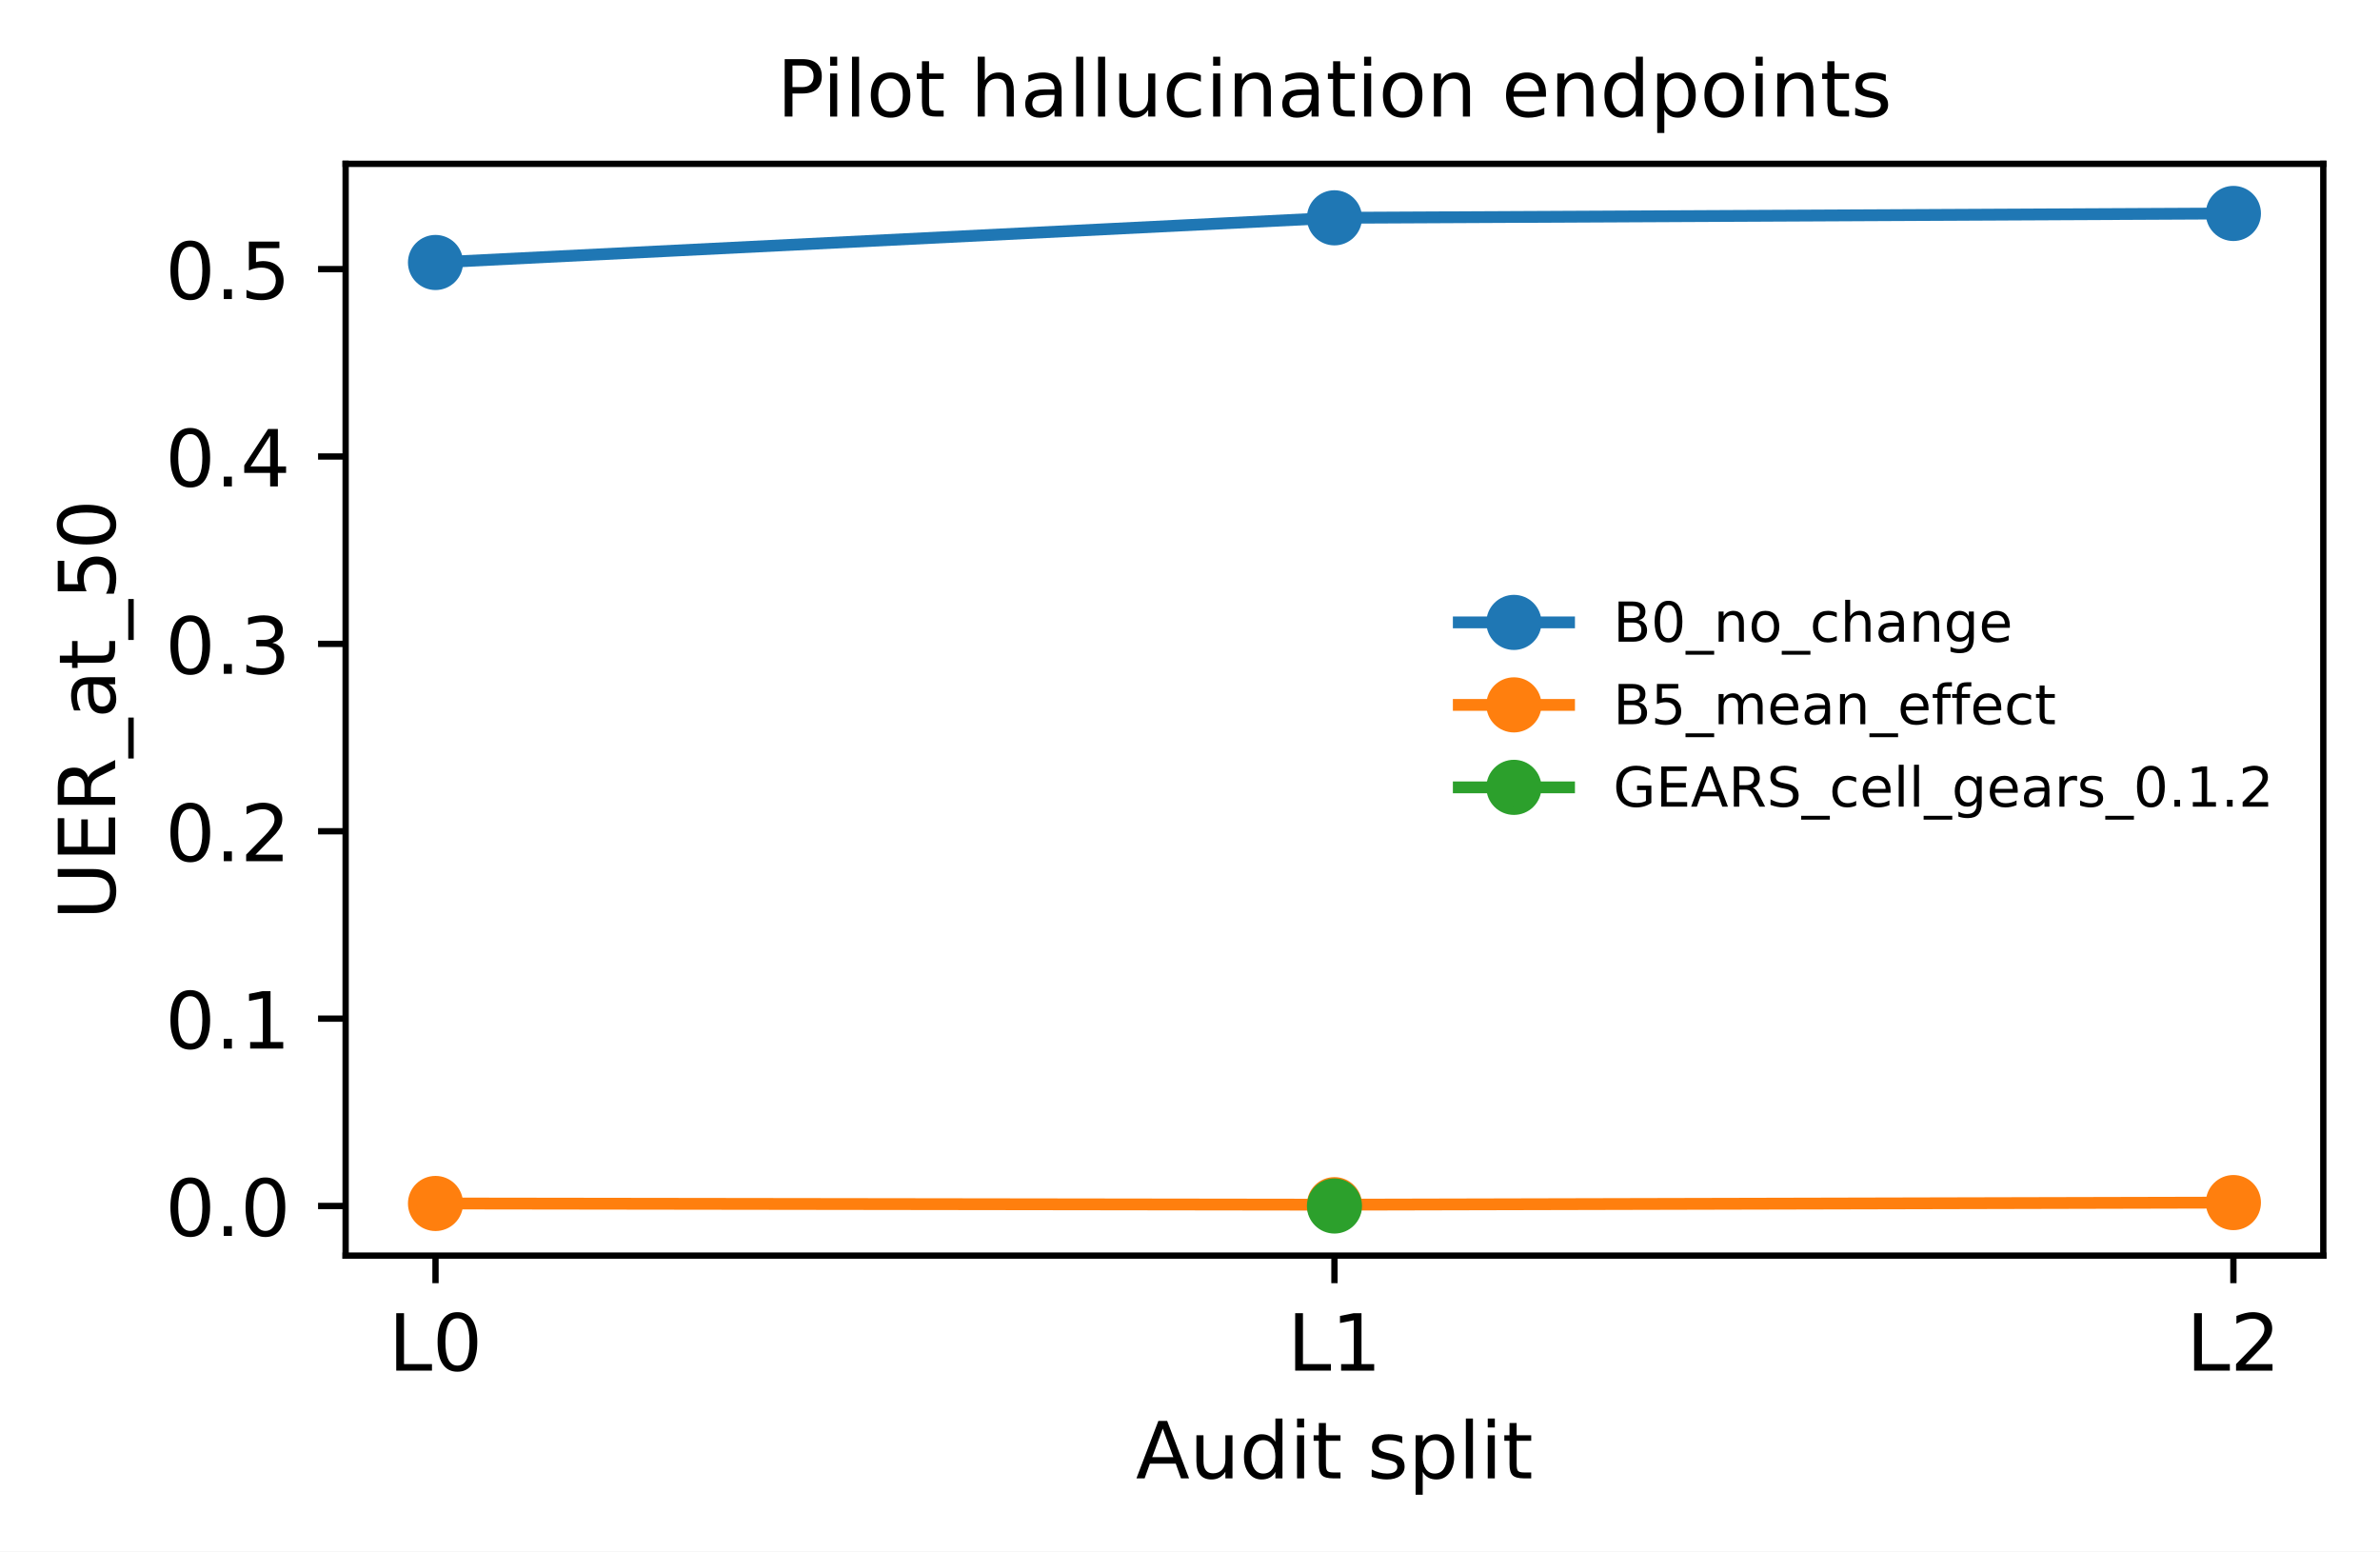
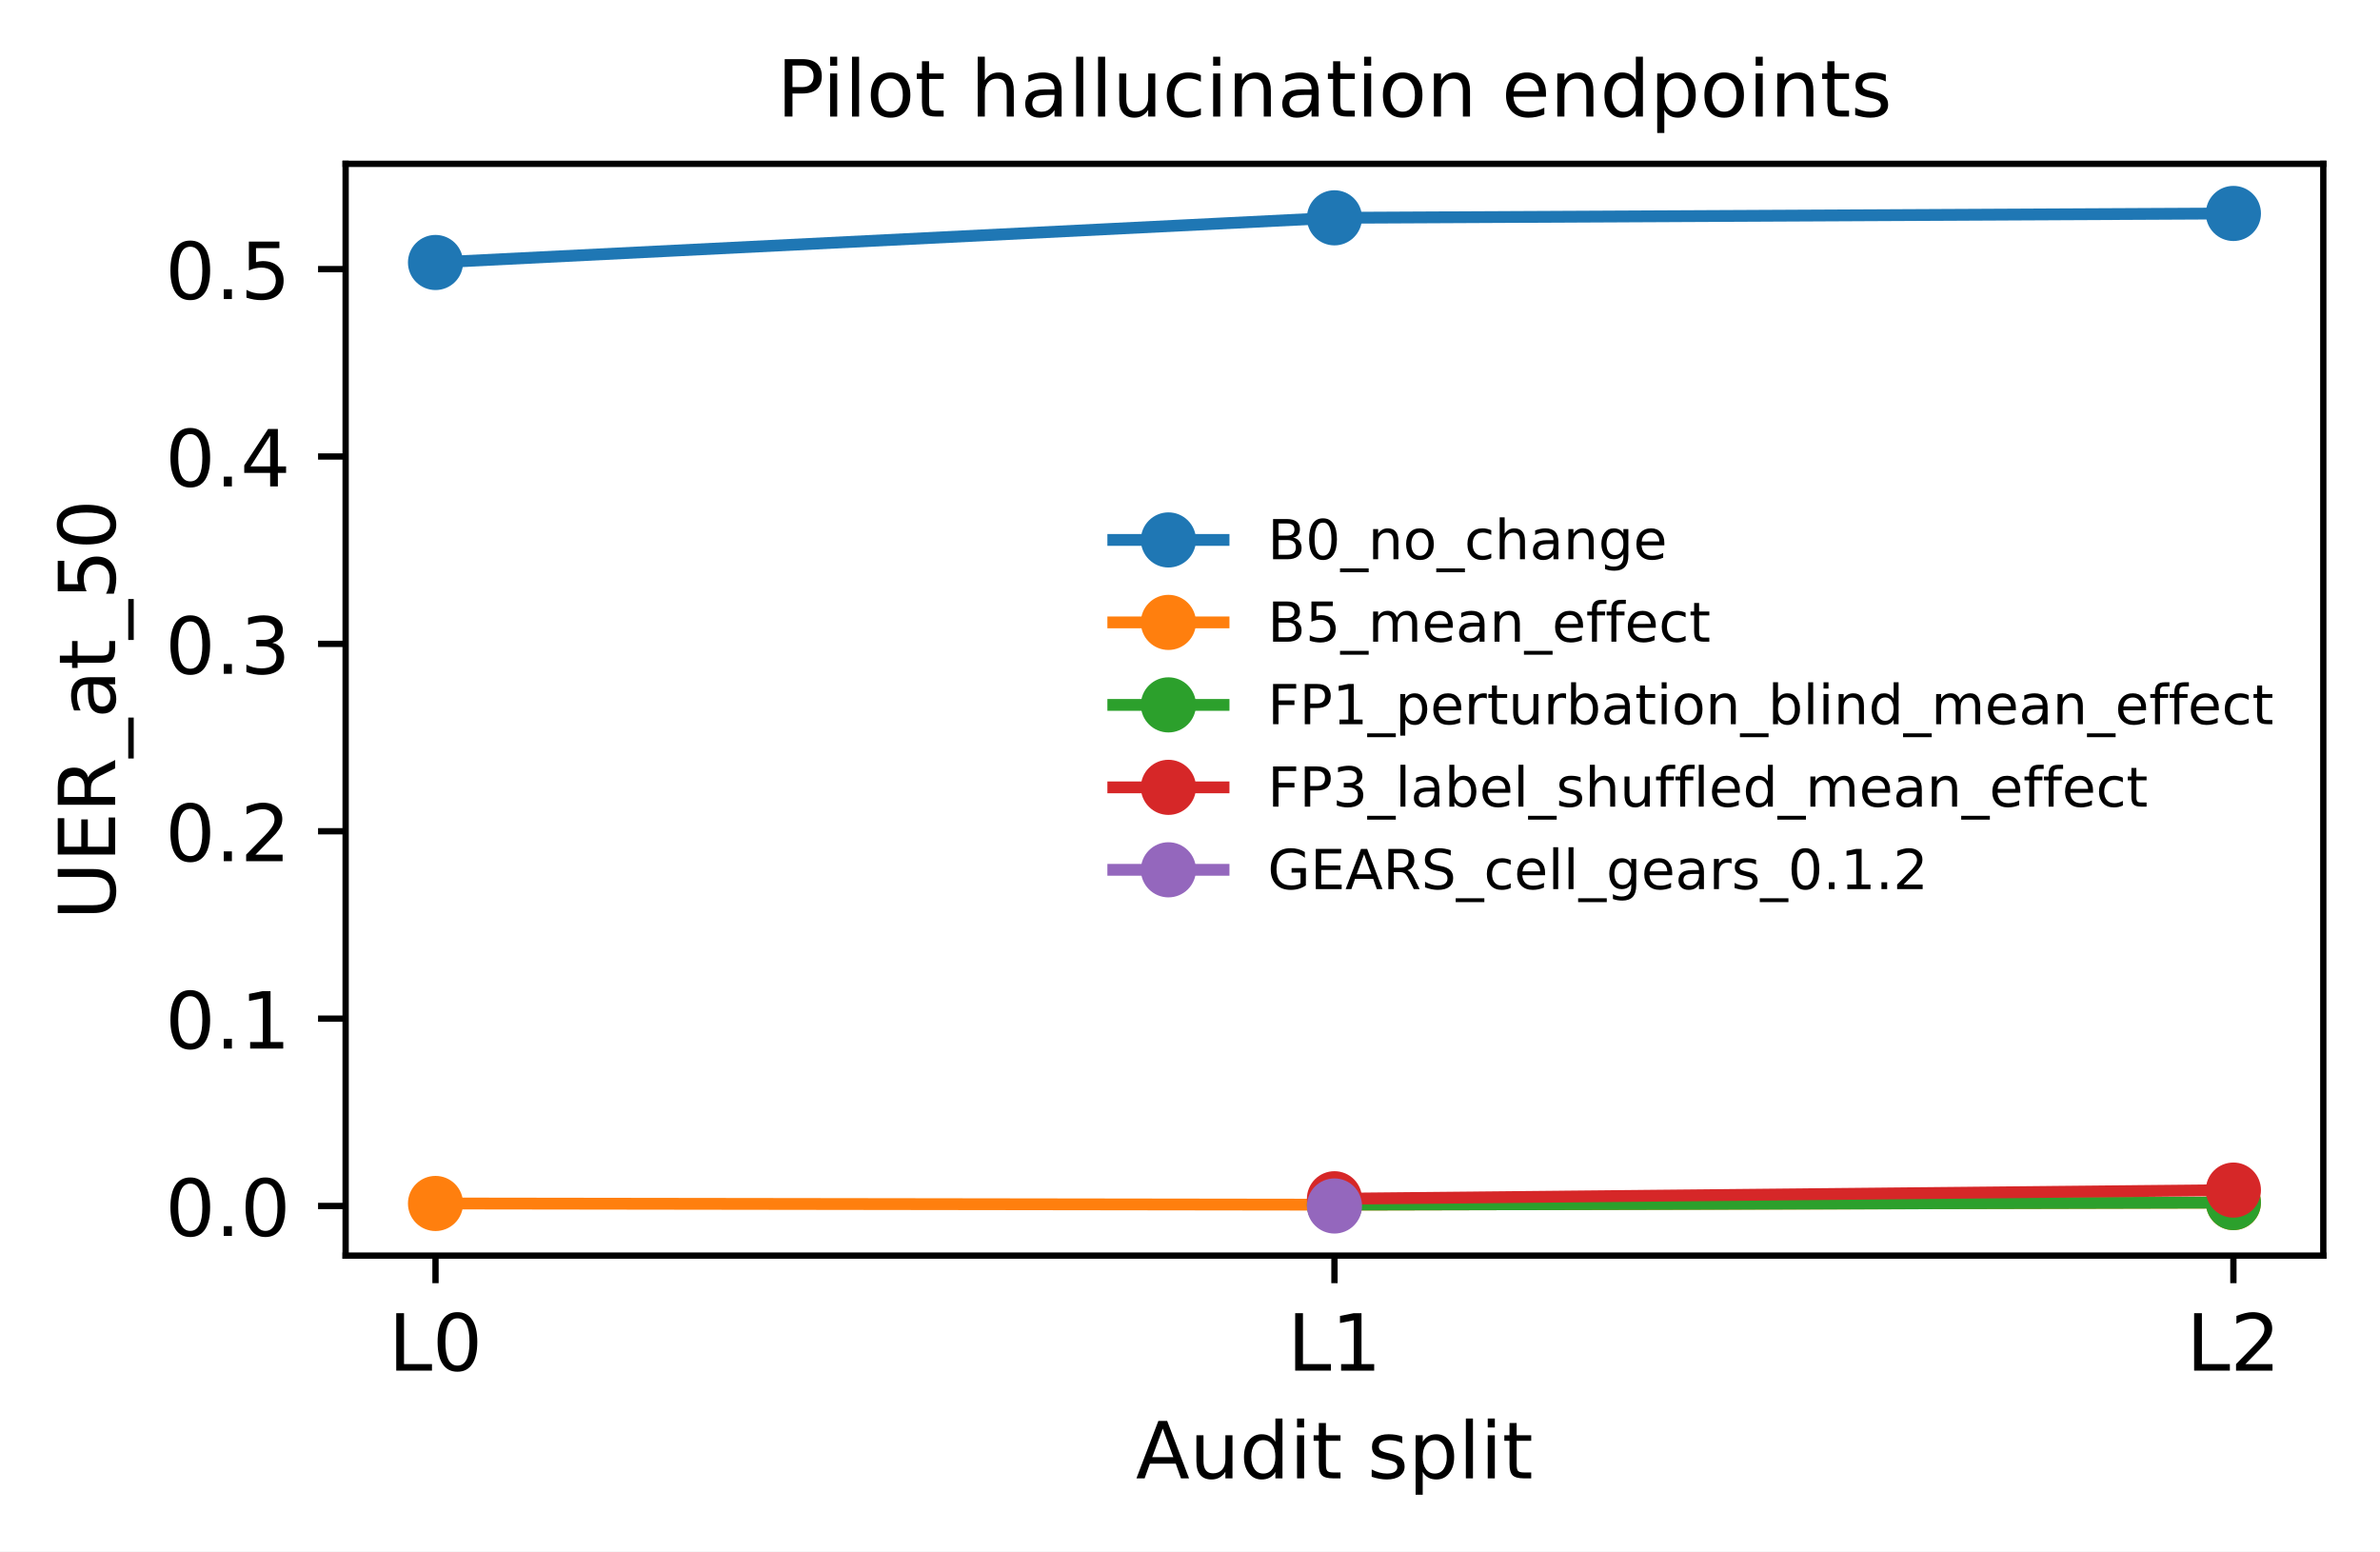
<svg xmlns="http://www.w3.org/2000/svg" xmlns:xlink="http://www.w3.org/1999/xlink" width="302.183pt" height="196.955pt" viewBox="0 0 302.183 196.955" version="1.1">
  <defs>
    <style type="text/css">*{stroke-linejoin: round; stroke-linecap: butt}</style>
  </defs>
  <g id="figure_1">
    <g id="patch_1">
      <path d="M 0 196.955  L 302.183 196.955  L 302.183 0  L 0 0  z " style="fill: #ffffff" />
    </g>
    <g id="axes_1">
      <g id="patch_2">
        <path d="M 43.883 159.398  L 294.983 159.398  L 294.983 20.798  L 43.883 20.798  z " style="fill: #ffffff" />
      </g>
      <g id="matplotlib.axis_1">
        <g id="xtick_1">
          <g id="line2d_1">
            <defs>
-               <path id="m4d25200319" d="M 0 0  L 0 3.5  " style="stroke: #000000; stroke-width: 0.8" />
-             </defs>
-             <g>
-               <use xlink:href="#m4d25200319" x="55.296" y="159.398" style="stroke: #000000; stroke-width: 0.8" />
+               <path id="mebc860dfaa" d="M 0 0  L 0 3.5  " style="stroke: #000000; stroke-width: 0.8" />
+             </defs>
+             <g>
+               <use xlink:href="#mebc860dfaa" x="55.296" y="159.398" style="stroke: #000000; stroke-width: 0.8" />
            </g>
          </g>
          <g id="text_1">
            <g transform="translate(49.32926 173.9969) scale(0.1 -0.1)">
              <defs>
                <path id="DejaVuSans-4c" d="M 628 4666  L 1259 4666  L 1259 531  L 3531 531  L 3531 0  L 628 0  L 628 4666  z " transform="scale(0.015625)" />
                <path id="DejaVuSans-30" d="M 2034 4250  Q 1547 4250 1301 3770  Q 1056 3291 1056 2328  Q 1056 1369 1301 889  Q 1547 409 2034 409  Q 2525 409 2770 889  Q 3016 1369 3016 2328  Q 3016 3291 2770 3770  Q 2525 4250 2034 4250  z M 2034 4750  Q 2819 4750 3233 4129  Q 3647 3509 3647 2328  Q 3647 1150 3233 529  Q 2819 -91 2034 -91  Q 1250 -91 836 529  Q 422 1150 422 2328  Q 422 3509 836 4129  Q 1250 4750 2034 4750  z " transform="scale(0.015625)" />
              </defs>
              <use xlink:href="#DejaVuSans-4c" />
              <use xlink:href="#DejaVuSans-30" x="55.713" />
            </g>
          </g>
        </g>
        <g id="xtick_2">
          <g id="line2d_2">
            <g>
-               <use xlink:href="#m4d25200319" x="169.433" y="159.398" style="stroke: #000000; stroke-width: 0.8" />
+               <use xlink:href="#mebc860dfaa" x="169.433" y="159.398" style="stroke: #000000; stroke-width: 0.8" />
            </g>
          </g>
          <g id="text_2">
            <g transform="translate(163.4656 173.9969) scale(0.1 -0.1)">
              <defs>
                <path id="DejaVuSans-31" d="M 794 531  L 1825 531  L 1825 4091  L 703 3866  L 703 4441  L 1819 4666  L 2450 4666  L 2450 531  L 3481 531  L 3481 0  L 794 0  L 794 531  z " transform="scale(0.015625)" />
              </defs>
              <use xlink:href="#DejaVuSans-4c" />
              <use xlink:href="#DejaVuSans-31" x="55.713" />
            </g>
          </g>
        </g>
        <g id="xtick_3">
          <g id="line2d_3">
            <g>
-               <use xlink:href="#m4d25200319" x="283.569" y="159.398" style="stroke: #000000; stroke-width: 0.8" />
+               <use xlink:href="#mebc860dfaa" x="283.569" y="159.398" style="stroke: #000000; stroke-width: 0.8" />
            </g>
          </g>
          <g id="text_3">
            <g transform="translate(277.602 173.9969) scale(0.1 -0.1)">
              <defs>
                <path id="DejaVuSans-32" d="M 1228 531  L 3431 531  L 3431 0  L 469 0  L 469 531  Q 828 903 1448 1529  Q 2069 2156 2228 2338  Q 2531 2678 2651 2914  Q 2772 3150 2772 3378  Q 2772 3750 2511 3984  Q 2250 4219 1831 4219  Q 1534 4219 1204 4116  Q 875 4013 500 3803  L 500 4441  Q 881 4594 1212 4672  Q 1544 4750 1819 4750  Q 2544 4750 2975 4387  Q 3406 4025 3406 3419  Q 3406 3131 3298 2873  Q 3191 2616 2906 2266  Q 2828 2175 2409 1742  Q 1991 1309 1228 531  z " transform="scale(0.015625)" />
              </defs>
              <use xlink:href="#DejaVuSans-4c" />
              <use xlink:href="#DejaVuSans-32" x="55.713" />
            </g>
          </g>
        </g>
        <g id="text_4">
          <g transform="translate(144.2141 187.675) scale(0.1 -0.1)">
            <defs>
              <path id="DejaVuSans-41" d="M 2188 4044  L 1331 1722  L 3047 1722  L 2188 4044  z M 1831 4666  L 2547 4666  L 4325 0  L 3669 0  L 3244 1197  L 1141 1197  L 716 0  L 50 0  L 1831 4666  z " transform="scale(0.015625)" />
              <path id="DejaVuSans-75" d="M 544 1381  L 544 3500  L 1119 3500  L 1119 1403  Q 1119 906 1312 657  Q 1506 409 1894 409  Q 2359 409 2629 706  Q 2900 1003 2900 1516  L 2900 3500  L 3475 3500  L 3475 0  L 2900 0  L 2900 538  Q 2691 219 2414 64  Q 2138 -91 1772 -91  Q 1169 -91 856 284  Q 544 659 544 1381  z M 1991 3584  L 1991 3584  z " transform="scale(0.015625)" />
              <path id="DejaVuSans-64" d="M 2906 2969  L 2906 4863  L 3481 4863  L 3481 0  L 2906 0  L 2906 525  Q 2725 213 2448 61  Q 2172 -91 1784 -91  Q 1150 -91 751 415  Q 353 922 353 1747  Q 353 2572 751 3078  Q 1150 3584 1784 3584  Q 2172 3584 2448 3432  Q 2725 3281 2906 2969  z M 947 1747  Q 947 1113 1208 752  Q 1469 391 1925 391  Q 2381 391 2643 752  Q 2906 1113 2906 1747  Q 2906 2381 2643 2742  Q 2381 3103 1925 3103  Q 1469 3103 1208 2742  Q 947 2381 947 1747  z " transform="scale(0.015625)" />
              <path id="DejaVuSans-69" d="M 603 3500  L 1178 3500  L 1178 0  L 603 0  L 603 3500  z M 603 4863  L 1178 4863  L 1178 4134  L 603 4134  L 603 4863  z " transform="scale(0.015625)" />
              <path id="DejaVuSans-74" d="M 1172 4494  L 1172 3500  L 2356 3500  L 2356 3053  L 1172 3053  L 1172 1153  Q 1172 725 1289 603  Q 1406 481 1766 481  L 2356 481  L 2356 0  L 1766 0  Q 1100 0 847 248  Q 594 497 594 1153  L 594 3053  L 172 3053  L 172 3500  L 594 3500  L 594 4494  L 1172 4494  z " transform="scale(0.015625)" />
              <path id="DejaVuSans-20" transform="scale(0.015625)" />
              <path id="DejaVuSans-73" d="M 2834 3397  L 2834 2853  Q 2591 2978 2328 3040  Q 2066 3103 1784 3103  Q 1356 3103 1142 2972  Q 928 2841 928 2578  Q 928 2378 1081 2264  Q 1234 2150 1697 2047  L 1894 2003  Q 2506 1872 2764 1633  Q 3022 1394 3022 966  Q 3022 478 2636 193  Q 2250 -91 1575 -91  Q 1294 -91 989 -36  Q 684 19 347 128  L 347 722  Q 666 556 975 473  Q 1284 391 1588 391  Q 1994 391 2212 530  Q 2431 669 2431 922  Q 2431 1156 2273 1281  Q 2116 1406 1581 1522  L 1381 1569  Q 847 1681 609 1914  Q 372 2147 372 2553  Q 372 3047 722 3315  Q 1072 3584 1716 3584  Q 2034 3584 2315 3537  Q 2597 3491 2834 3397  z " transform="scale(0.015625)" />
              <path id="DejaVuSans-70" d="M 1159 525  L 1159 -1331  L 581 -1331  L 581 3500  L 1159 3500  L 1159 2969  Q 1341 3281 1617 3432  Q 1894 3584 2278 3584  Q 2916 3584 3314 3078  Q 3713 2572 3713 1747  Q 3713 922 3314 415  Q 2916 -91 2278 -91  Q 1894 -91 1617 61  Q 1341 213 1159 525  z M 3116 1747  Q 3116 2381 2855 2742  Q 2594 3103 2138 3103  Q 1681 3103 1420 2742  Q 1159 2381 1159 1747  Q 1159 1113 1420 752  Q 1681 391 2138 391  Q 2594 391 2855 752  Q 3116 1113 3116 1747  z " transform="scale(0.015625)" />
              <path id="DejaVuSans-6c" d="M 603 4863  L 1178 4863  L 1178 0  L 603 0  L 603 4863  z " transform="scale(0.015625)" />
            </defs>
            <use xlink:href="#DejaVuSans-41" />
            <use xlink:href="#DejaVuSans-75" x="68.408" />
            <use xlink:href="#DejaVuSans-64" x="131.787" />
            <use xlink:href="#DejaVuSans-69" x="195.264" />
            <use xlink:href="#DejaVuSans-74" x="223.047" />
            <use xlink:href="#DejaVuSans-20" x="262.256" />
            <use xlink:href="#DejaVuSans-73" x="294.043" />
            <use xlink:href="#DejaVuSans-70" x="346.143" />
            <use xlink:href="#DejaVuSans-6c" x="409.619" />
            <use xlink:href="#DejaVuSans-69" x="437.402" />
            <use xlink:href="#DejaVuSans-74" x="465.186" />
          </g>
        </g>
      </g>
      <g id="matplotlib.axis_2">
        <g id="ytick_1">
          <g id="line2d_4">
            <defs>
-               <path id="m46d8d53476" d="M 0 0  L -3.5 0  " style="stroke: #000000; stroke-width: 0.8" />
-             </defs>
-             <g>
-               <use xlink:href="#m46d8d53476" x="43.883" y="153.098" style="stroke: #000000; stroke-width: 0.8" />
+               <path id="m93a4728b4f" d="M 0 0  L -3.5 0  " style="stroke: #000000; stroke-width: 0.8" />
+             </defs>
+             <g>
+               <use xlink:href="#m93a4728b4f" x="43.883" y="153.098" style="stroke: #000000; stroke-width: 0.8" />
            </g>
          </g>
          <g id="text_5">
            <g transform="translate(20.97969 156.8977) scale(0.1 -0.1)">
              <defs>
                <path id="DejaVuSans-2e" d="M 684 794  L 1344 794  L 1344 0  L 684 0  L 684 794  z " transform="scale(0.015625)" />
              </defs>
              <use xlink:href="#DejaVuSans-30" />
              <use xlink:href="#DejaVuSans-2e" x="63.623" />
              <use xlink:href="#DejaVuSans-30" x="95.41" />
            </g>
          </g>
        </g>
        <g id="ytick_2">
          <g id="line2d_5">
            <g>
-               <use xlink:href="#m46d8d53476" x="43.883" y="129.311" style="stroke: #000000; stroke-width: 0.8" />
+               <use xlink:href="#m93a4728b4f" x="43.883" y="129.311" style="stroke: #000000; stroke-width: 0.8" />
            </g>
          </g>
          <g id="text_6">
            <g transform="translate(20.97969 133.1105) scale(0.1 -0.1)">
              <use xlink:href="#DejaVuSans-30" />
              <use xlink:href="#DejaVuSans-2e" x="63.623" />
              <use xlink:href="#DejaVuSans-31" x="95.41" />
            </g>
          </g>
        </g>
        <g id="ytick_3">
          <g id="line2d_6">
            <g>
-               <use xlink:href="#m46d8d53476" x="43.883" y="105.524" style="stroke: #000000; stroke-width: 0.8" />
+               <use xlink:href="#m93a4728b4f" x="43.883" y="105.524" style="stroke: #000000; stroke-width: 0.8" />
            </g>
          </g>
          <g id="text_7">
            <g transform="translate(20.97969 109.3233) scale(0.1 -0.1)">
              <use xlink:href="#DejaVuSans-30" />
              <use xlink:href="#DejaVuSans-2e" x="63.623" />
              <use xlink:href="#DejaVuSans-32" x="95.41" />
            </g>
          </g>
        </g>
        <g id="ytick_4">
          <g id="line2d_7">
            <g>
-               <use xlink:href="#m46d8d53476" x="43.883" y="81.737" style="stroke: #000000; stroke-width: 0.8" />
+               <use xlink:href="#m93a4728b4f" x="43.883" y="81.737" style="stroke: #000000; stroke-width: 0.8" />
            </g>
          </g>
          <g id="text_8">
            <g transform="translate(20.97969 85.5361) scale(0.1 -0.1)">
              <defs>
                <path id="DejaVuSans-33" d="M 2597 2516  Q 3050 2419 3304 2112  Q 3559 1806 3559 1356  Q 3559 666 3084 287  Q 2609 -91 1734 -91  Q 1441 -91 1130 -33  Q 819 25 488 141  L 488 750  Q 750 597 1062 519  Q 1375 441 1716 441  Q 2309 441 2620 675  Q 2931 909 2931 1356  Q 2931 1769 2642 2001  Q 2353 2234 1838 2234  L 1294 2234  L 1294 2753  L 1863 2753  Q 2328 2753 2575 2939  Q 2822 3125 2822 3475  Q 2822 3834 2567 4026  Q 2313 4219 1838 4219  Q 1578 4219 1281 4162  Q 984 4106 628 3988  L 628 4550  Q 988 4650 1302 4700  Q 1616 4750 1894 4750  Q 2613 4750 3031 4423  Q 3450 4097 3450 3541  Q 3450 3153 3228 2886  Q 3006 2619 2597 2516  z " transform="scale(0.015625)" />
              </defs>
              <use xlink:href="#DejaVuSans-30" />
              <use xlink:href="#DejaVuSans-2e" x="63.623" />
              <use xlink:href="#DejaVuSans-33" x="95.41" />
            </g>
          </g>
        </g>
        <g id="ytick_5">
          <g id="line2d_8">
            <g>
-               <use xlink:href="#m46d8d53476" x="43.883" y="57.95" style="stroke: #000000; stroke-width: 0.8" />
+               <use xlink:href="#m93a4728b4f" x="43.883" y="57.95" style="stroke: #000000; stroke-width: 0.8" />
            </g>
          </g>
          <g id="text_9">
            <g transform="translate(20.97969 61.74891) scale(0.1 -0.1)">
              <defs>
                <path id="DejaVuSans-34" d="M 2419 4116  L 825 1625  L 2419 1625  L 2419 4116  z M 2253 4666  L 3047 4666  L 3047 1625  L 3713 1625  L 3713 1100  L 3047 1100  L 3047 0  L 2419 0  L 2419 1100  L 313 1100  L 313 1709  L 2253 4666  z " transform="scale(0.015625)" />
              </defs>
              <use xlink:href="#DejaVuSans-30" />
              <use xlink:href="#DejaVuSans-2e" x="63.623" />
              <use xlink:href="#DejaVuSans-34" x="95.41" />
            </g>
          </g>
        </g>
        <g id="ytick_6">
          <g id="line2d_9">
            <g>
-               <use xlink:href="#m46d8d53476" x="43.883" y="34.163" style="stroke: #000000; stroke-width: 0.8" />
+               <use xlink:href="#m93a4728b4f" x="43.883" y="34.163" style="stroke: #000000; stroke-width: 0.8" />
            </g>
          </g>
          <g id="text_10">
            <g transform="translate(20.97969 37.96173) scale(0.1 -0.1)">
              <defs>
                <path id="DejaVuSans-35" d="M 691 4666  L 3169 4666  L 3169 4134  L 1269 4134  L 1269 2991  Q 1406 3038 1543 3061  Q 1681 3084 1819 3084  Q 2600 3084 3056 2656  Q 3513 2228 3513 1497  Q 3513 744 3044 326  Q 2575 -91 1722 -91  Q 1428 -91 1123 -41  Q 819 9 494 109  L 494 744  Q 775 591 1075 516  Q 1375 441 1709 441  Q 2250 441 2565 725  Q 2881 1009 2881 1497  Q 2881 1984 2565 2268  Q 2250 2553 1709 2553  Q 1456 2553 1204 2497  Q 953 2441 691 2322  L 691 4666  z " transform="scale(0.015625)" />
              </defs>
              <use xlink:href="#DejaVuSans-30" />
              <use xlink:href="#DejaVuSans-2e" x="63.623" />
              <use xlink:href="#DejaVuSans-35" x="95.41" />
            </g>
          </g>
        </g>
        <g id="text_11">
          <g transform="translate(14.62187 116.7781) rotate(-90) scale(0.1 -0.1)">
            <defs>
              <path id="DejaVuSans-55" d="M 556 4666  L 1191 4666  L 1191 1831  Q 1191 1081 1462 751  Q 1734 422 2344 422  Q 2950 422 3222 751  Q 3494 1081 3494 1831  L 3494 4666  L 4128 4666  L 4128 1753  Q 4128 841 3676 375  Q 3225 -91 2344 -91  Q 1459 -91 1007 375  Q 556 841 556 1753  L 556 4666  z " transform="scale(0.015625)" />
              <path id="DejaVuSans-45" d="M 628 4666  L 3578 4666  L 3578 4134  L 1259 4134  L 1259 2753  L 3481 2753  L 3481 2222  L 1259 2222  L 1259 531  L 3634 531  L 3634 0  L 628 0  L 628 4666  z " transform="scale(0.015625)" />
              <path id="DejaVuSans-52" d="M 2841 2188  Q 3044 2119 3236 1894  Q 3428 1669 3622 1275  L 4263 0  L 3584 0  L 2988 1197  Q 2756 1666 2539 1819  Q 2322 1972 1947 1972  L 1259 1972  L 1259 0  L 628 0  L 628 4666  L 2053 4666  Q 2853 4666 3247 4331  Q 3641 3997 3641 3322  Q 3641 2881 3436 2590  Q 3231 2300 2841 2188  z M 1259 4147  L 1259 2491  L 2053 2491  Q 2509 2491 2742 2702  Q 2975 2913 2975 3322  Q 2975 3731 2742 3939  Q 2509 4147 2053 4147  L 1259 4147  z " transform="scale(0.015625)" />
              <path id="DejaVuSans-5f" d="M 3263 -1063  L 3263 -1509  L -63 -1509  L -63 -1063  L 3263 -1063  z " transform="scale(0.015625)" />
              <path id="DejaVuSans-61" d="M 2194 1759  Q 1497 1759 1228 1600  Q 959 1441 959 1056  Q 959 750 1161 570  Q 1363 391 1709 391  Q 2188 391 2477 730  Q 2766 1069 2766 1631  L 2766 1759  L 2194 1759  z M 3341 1997  L 3341 0  L 2766 0  L 2766 531  Q 2569 213 2275 61  Q 1981 -91 1556 -91  Q 1019 -91 701 211  Q 384 513 384 1019  Q 384 1609 779 1909  Q 1175 2209 1959 2209  L 2766 2209  L 2766 2266  Q 2766 2663 2505 2880  Q 2244 3097 1772 3097  Q 1472 3097 1187 3025  Q 903 2953 641 2809  L 641 3341  Q 956 3463 1253 3523  Q 1550 3584 1831 3584  Q 2591 3584 2966 3190  Q 3341 2797 3341 1997  z " transform="scale(0.015625)" />
            </defs>
            <use xlink:href="#DejaVuSans-55" />
            <use xlink:href="#DejaVuSans-45" x="73.193" />
            <use xlink:href="#DejaVuSans-52" x="136.377" />
            <use xlink:href="#DejaVuSans-5f" x="205.859" />
            <use xlink:href="#DejaVuSans-61" x="255.859" />
            <use xlink:href="#DejaVuSans-74" x="317.139" />
            <use xlink:href="#DejaVuSans-5f" x="356.348" />
            <use xlink:href="#DejaVuSans-35" x="406.348" />
            <use xlink:href="#DejaVuSans-30" x="469.971" />
          </g>
        </g>
      </g>
      <g id="line2d_10">
-         <path d="M 55.296 33.322  L 169.433 27.652  L 283.569 27.098  " clip-path="url(#p0938e09494)" style="fill: none; stroke: #1f77b4; stroke-width: 1.5; stroke-linecap: square" />
+         <path d="M 55.296 33.322  L 169.433 27.652  L 283.569 27.098  " clip-path="url(#p0391598563)" style="fill: none; stroke: #1f77b4; stroke-width: 1.5; stroke-linecap: square" />
        <defs>
-           <path id="mafbc2995d3" d="M 0 3  C 0.796 3 1.559 2.684 2.121 2.121  C 2.684 1.559 3 0.796 3 0  C 3 -0.796 2.684 -1.559 2.121 -2.121  C 1.559 -2.684 0.796 -3 0 -3  C -0.796 -3 -1.559 -2.684 -2.121 -2.121  C -2.684 -1.559 -3 -0.796 -3 0  C -3 0.796 -2.684 1.559 -2.121 2.121  C -1.559 2.684 -0.796 3 0 3  z " style="stroke: #1f77b4" />
+           <path id="m4fc0bcf206" d="M 0 3  C 0.796 3 1.559 2.684 2.121 2.121  C 2.684 1.559 3 0.796 3 0  C 3 -0.796 2.684 -1.559 2.121 -2.121  C 1.559 -2.684 0.796 -3 0 -3  C -0.796 -3 -1.559 -2.684 -2.121 -2.121  C -2.684 -1.559 -3 -0.796 -3 0  C -3 0.796 -2.684 1.559 -2.121 2.121  C -1.559 2.684 -0.796 3 0 3  z " style="stroke: #1f77b4" />
        </defs>
-         <g clip-path="url(#p0938e09494)">
-           <use xlink:href="#mafbc2995d3" x="55.296" y="33.322" style="fill: #1f77b4; stroke: #1f77b4" />
-           <use xlink:href="#mafbc2995d3" x="169.433" y="27.652" style="fill: #1f77b4; stroke: #1f77b4" />
-           <use xlink:href="#mafbc2995d3" x="283.569" y="27.098" style="fill: #1f77b4; stroke: #1f77b4" />
+         <g clip-path="url(#p0391598563)">
+           <use xlink:href="#m4fc0bcf206" x="55.296" y="33.322" style="fill: #1f77b4; stroke: #1f77b4" />
+           <use xlink:href="#m4fc0bcf206" x="169.433" y="27.652" style="fill: #1f77b4; stroke: #1f77b4" />
+           <use xlink:href="#m4fc0bcf206" x="283.569" y="27.098" style="fill: #1f77b4; stroke: #1f77b4" />
        </g>
      </g>
      <g id="line2d_11">
-         <path d="M 55.296 152.779  L 169.433 152.932  L 283.569 152.666  " clip-path="url(#p0938e09494)" style="fill: none; stroke: #ff7f0e; stroke-width: 1.5; stroke-linecap: square" />
+         <path d="M 55.296 152.779  L 169.433 152.932  L 283.569 152.666  " clip-path="url(#p0391598563)" style="fill: none; stroke: #ff7f0e; stroke-width: 1.5; stroke-linecap: square" />
        <defs>
-           <path id="m7db43b1305" d="M 0 3  C 0.796 3 1.559 2.684 2.121 2.121  C 2.684 1.559 3 0.796 3 0  C 3 -0.796 2.684 -1.559 2.121 -2.121  C 1.559 -2.684 0.796 -3 0 -3  C -0.796 -3 -1.559 -2.684 -2.121 -2.121  C -2.684 -1.559 -3 -0.796 -3 0  C -3 0.796 -2.684 1.559 -2.121 2.121  C -1.559 2.684 -0.796 3 0 3  z " style="stroke: #ff7f0e" />
+           <path id="md951dfeb54" d="M 0 3  C 0.796 3 1.559 2.684 2.121 2.121  C 2.684 1.559 3 0.796 3 0  C 3 -0.796 2.684 -1.559 2.121 -2.121  C 1.559 -2.684 0.796 -3 0 -3  C -0.796 -3 -1.559 -2.684 -2.121 -2.121  C -2.684 -1.559 -3 -0.796 -3 0  C -3 0.796 -2.684 1.559 -2.121 2.121  C -1.559 2.684 -0.796 3 0 3  z " style="stroke: #ff7f0e" />
        </defs>
-         <g clip-path="url(#p0938e09494)">
-           <use xlink:href="#m7db43b1305" x="55.296" y="152.779" style="fill: #ff7f0e; stroke: #ff7f0e" />
-           <use xlink:href="#m7db43b1305" x="169.433" y="152.932" style="fill: #ff7f0e; stroke: #ff7f0e" />
-           <use xlink:href="#m7db43b1305" x="283.569" y="152.666" style="fill: #ff7f0e; stroke: #ff7f0e" />
+         <g clip-path="url(#p0391598563)">
+           <use xlink:href="#md951dfeb54" x="55.296" y="152.779" style="fill: #ff7f0e; stroke: #ff7f0e" />
+           <use xlink:href="#md951dfeb54" x="169.433" y="152.932" style="fill: #ff7f0e; stroke: #ff7f0e" />
+           <use xlink:href="#md951dfeb54" x="283.569" y="152.666" style="fill: #ff7f0e; stroke: #ff7f0e" />
        </g>
      </g>
      <g id="line2d_12">
-         <path d="M 169.433 153.098  " clip-path="url(#p0938e09494)" style="fill: none; stroke: #2ca02c; stroke-width: 1.5; stroke-linecap: square" />
+         <path d="M 169.433 152.932  L 283.569 152.666  " clip-path="url(#p0391598563)" style="fill: none; stroke: #2ca02c; stroke-width: 1.5; stroke-linecap: square" />
        <defs>
-           <path id="m35fedcd91e" d="M 0 3  C 0.796 3 1.559 2.684 2.121 2.121  C 2.684 1.559 3 0.796 3 0  C 3 -0.796 2.684 -1.559 2.121 -2.121  C 1.559 -2.684 0.796 -3 0 -3  C -0.796 -3 -1.559 -2.684 -2.121 -2.121  C -2.684 -1.559 -3 -0.796 -3 0  C -3 0.796 -2.684 1.559 -2.121 2.121  C -1.559 2.684 -0.796 3 0 3  z " style="stroke: #2ca02c" />
+           <path id="m8ecffd8286" d="M 0 3  C 0.796 3 1.559 2.684 2.121 2.121  C 2.684 1.559 3 0.796 3 0  C 3 -0.796 2.684 -1.559 2.121 -2.121  C 1.559 -2.684 0.796 -3 0 -3  C -0.796 -3 -1.559 -2.684 -2.121 -2.121  C -2.684 -1.559 -3 -0.796 -3 0  C -3 0.796 -2.684 1.559 -2.121 2.121  C -1.559 2.684 -0.796 3 0 3  z " style="stroke: #2ca02c" />
        </defs>
-         <g clip-path="url(#p0938e09494)">
-           <use xlink:href="#m35fedcd91e" x="169.433" y="153.098" style="fill: #2ca02c; stroke: #2ca02c" />
+         <g clip-path="url(#p0391598563)">
+           <use xlink:href="#m8ecffd8286" x="169.433" y="152.932" style="fill: #2ca02c; stroke: #2ca02c" />
+           <use xlink:href="#m8ecffd8286" x="283.569" y="152.666" style="fill: #2ca02c; stroke: #2ca02c" />
+         </g>
+       </g>
+       <g id="line2d_13">
+         <path d="M 169.433 152.18  L 283.569 151.08  " clip-path="url(#p0391598563)" style="fill: none; stroke: #d62728; stroke-width: 1.5; stroke-linecap: square" />
+         <defs>
+           <path id="m829395e8a3" d="M 0 3  C 0.796 3 1.559 2.684 2.121 2.121  C 2.684 1.559 3 0.796 3 0  C 3 -0.796 2.684 -1.559 2.121 -2.121  C 1.559 -2.684 0.796 -3 0 -3  C -0.796 -3 -1.559 -2.684 -2.121 -2.121  C -2.684 -1.559 -3 -0.796 -3 0  C -3 0.796 -2.684 1.559 -2.121 2.121  C -1.559 2.684 -0.796 3 0 3  z " style="stroke: #d62728" />
+         </defs>
+         <g clip-path="url(#p0391598563)">
+           <use xlink:href="#m829395e8a3" x="169.433" y="152.18" style="fill: #d62728; stroke: #d62728" />
+           <use xlink:href="#m829395e8a3" x="283.569" y="151.08" style="fill: #d62728; stroke: #d62728" />
+         </g>
+       </g>
+       <g id="line2d_14">
+         <path d="M 169.433 153.098  " clip-path="url(#p0391598563)" style="fill: none; stroke: #9467bd; stroke-width: 1.5; stroke-linecap: square" />
+         <defs>
+           <path id="m7d06f12030" d="M 0 3  C 0.796 3 1.559 2.684 2.121 2.121  C 2.684 1.559 3 0.796 3 0  C 3 -0.796 2.684 -1.559 2.121 -2.121  C 1.559 -2.684 0.796 -3 0 -3  C -0.796 -3 -1.559 -2.684 -2.121 -2.121  C -2.684 -1.559 -3 -0.796 -3 0  C -3 0.796 -2.684 1.559 -2.121 2.121  C -1.559 2.684 -0.796 3 0 3  z " style="stroke: #9467bd" />
+         </defs>
+         <g clip-path="url(#p0391598563)">
+           <use xlink:href="#m7d06f12030" x="169.433" y="153.098" style="fill: #9467bd; stroke: #9467bd" />
        </g>
      </g>
      <g id="patch_3">
        <path d="M 43.883 159.398  L 43.883 20.798  " style="fill: none; stroke: #000000; stroke-width: 0.8; stroke-linejoin: miter; stroke-linecap: square" />
      </g>
      <g id="patch_4">
        <path d="M 294.983 159.398  L 294.983 20.798  " style="fill: none; stroke: #000000; stroke-width: 0.8; stroke-linejoin: miter; stroke-linecap: square" />
      </g>
      <g id="patch_5">
        <path d="M 43.883 159.398  L 294.983 159.398  " style="fill: none; stroke: #000000; stroke-width: 0.8; stroke-linejoin: miter; stroke-linecap: square" />
      </g>
      <g id="patch_6">
        <path d="M 43.883 20.798  L 294.983 20.798  " style="fill: none; stroke: #000000; stroke-width: 0.8; stroke-linejoin: miter; stroke-linecap: square" />
      </g>
      <g id="text_12">
        <g transform="translate(98.65078 14.79844) scale(0.1 -0.1)">
          <defs>
            <path id="DejaVuSans-50" d="M 1259 4147  L 1259 2394  L 2053 2394  Q 2494 2394 2734 2622  Q 2975 2850 2975 3272  Q 2975 3691 2734 3919  Q 2494 4147 2053 4147  L 1259 4147  z M 628 4666  L 2053 4666  Q 2838 4666 3239 4311  Q 3641 3956 3641 3272  Q 3641 2581 3239 2228  Q 2838 1875 2053 1875  L 1259 1875  L 1259 0  L 628 0  L 628 4666  z " transform="scale(0.015625)" />
            <path id="DejaVuSans-6f" d="M 1959 3097  Q 1497 3097 1228 2736  Q 959 2375 959 1747  Q 959 1119 1226 758  Q 1494 397 1959 397  Q 2419 397 2687 759  Q 2956 1122 2956 1747  Q 2956 2369 2687 2733  Q 2419 3097 1959 3097  z M 1959 3584  Q 2709 3584 3137 3096  Q 3566 2609 3566 1747  Q 3566 888 3137 398  Q 2709 -91 1959 -91  Q 1206 -91 779 398  Q 353 888 353 1747  Q 353 2609 779 3096  Q 1206 3584 1959 3584  z " transform="scale(0.015625)" />
            <path id="DejaVuSans-68" d="M 3513 2113  L 3513 0  L 2938 0  L 2938 2094  Q 2938 2591 2744 2837  Q 2550 3084 2163 3084  Q 1697 3084 1428 2787  Q 1159 2491 1159 1978  L 1159 0  L 581 0  L 581 4863  L 1159 4863  L 1159 2956  Q 1366 3272 1645 3428  Q 1925 3584 2291 3584  Q 2894 3584 3203 3211  Q 3513 2838 3513 2113  z " transform="scale(0.015625)" />
            <path id="DejaVuSans-63" d="M 3122 3366  L 3122 2828  Q 2878 2963 2633 3030  Q 2388 3097 2138 3097  Q 1578 3097 1268 2742  Q 959 2388 959 1747  Q 959 1106 1268 751  Q 1578 397 2138 397  Q 2388 397 2633 464  Q 2878 531 3122 666  L 3122 134  Q 2881 22 2623 -34  Q 2366 -91 2075 -91  Q 1284 -91 818 406  Q 353 903 353 1747  Q 353 2603 823 3093  Q 1294 3584 2113 3584  Q 2378 3584 2631 3529  Q 2884 3475 3122 3366  z " transform="scale(0.015625)" />
            <path id="DejaVuSans-6e" d="M 3513 2113  L 3513 0  L 2938 0  L 2938 2094  Q 2938 2591 2744 2837  Q 2550 3084 2163 3084  Q 1697 3084 1428 2787  Q 1159 2491 1159 1978  L 1159 0  L 581 0  L 581 3500  L 1159 3500  L 1159 2956  Q 1366 3272 1645 3428  Q 1925 3584 2291 3584  Q 2894 3584 3203 3211  Q 3513 2838 3513 2113  z " transform="scale(0.015625)" />
            <path id="DejaVuSans-65" d="M 3597 1894  L 3597 1613  L 953 1613  Q 991 1019 1311 708  Q 1631 397 2203 397  Q 2534 397 2845 478  Q 3156 559 3463 722  L 3463 178  Q 3153 47 2828 -22  Q 2503 -91 2169 -91  Q 1331 -91 842 396  Q 353 884 353 1716  Q 353 2575 817 3079  Q 1281 3584 2069 3584  Q 2775 3584 3186 3129  Q 3597 2675 3597 1894  z M 3022 2063  Q 3016 2534 2758 2815  Q 2500 3097 2075 3097  Q 1594 3097 1305 2825  Q 1016 2553 972 2059  L 3022 2063  z " transform="scale(0.015625)" />
          </defs>
          <use xlink:href="#DejaVuSans-50" />
          <use xlink:href="#DejaVuSans-69" x="58.053" />
          <use xlink:href="#DejaVuSans-6c" x="85.836" />
          <use xlink:href="#DejaVuSans-6f" x="113.619" />
          <use xlink:href="#DejaVuSans-74" x="174.801" />
          <use xlink:href="#DejaVuSans-20" x="214.01" />
          <use xlink:href="#DejaVuSans-68" x="245.797" />
          <use xlink:href="#DejaVuSans-61" x="309.176" />
          <use xlink:href="#DejaVuSans-6c" x="370.455" />
          <use xlink:href="#DejaVuSans-6c" x="398.238" />
          <use xlink:href="#DejaVuSans-75" x="426.021" />
          <use xlink:href="#DejaVuSans-63" x="489.4" />
          <use xlink:href="#DejaVuSans-69" x="544.381" />
          <use xlink:href="#DejaVuSans-6e" x="572.164" />
          <use xlink:href="#DejaVuSans-61" x="635.543" />
          <use xlink:href="#DejaVuSans-74" x="696.822" />
          <use xlink:href="#DejaVuSans-69" x="736.031" />
          <use xlink:href="#DejaVuSans-6f" x="763.814" />
          <use xlink:href="#DejaVuSans-6e" x="824.996" />
          <use xlink:href="#DejaVuSans-20" x="888.375" />
          <use xlink:href="#DejaVuSans-65" x="920.162" />
          <use xlink:href="#DejaVuSans-6e" x="981.686" />
          <use xlink:href="#DejaVuSans-64" x="1045.064" />
          <use xlink:href="#DejaVuSans-70" x="1108.541" />
          <use xlink:href="#DejaVuSans-6f" x="1172.018" />
          <use xlink:href="#DejaVuSans-69" x="1233.199" />
          <use xlink:href="#DejaVuSans-6e" x="1260.982" />
          <use xlink:href="#DejaVuSans-74" x="1324.361" />
          <use xlink:href="#DejaVuSans-73" x="1363.57" />
        </g>
      </g>
      <g id="legend_1">
-         <g id="line2d_13">
-           <path d="M 185.218 79.013  L 192.218 79.013  L 199.218 79.013  " style="fill: none; stroke: #1f77b4; stroke-width: 1.5; stroke-linecap: square" />
+         <g id="line2d_15">
+           <path d="M 141.352 68.544  L 148.352 68.544  L 155.352 68.544  " style="fill: none; stroke: #1f77b4; stroke-width: 1.5; stroke-linecap: square" />
          <g>
-             <use xlink:href="#mafbc2995d3" x="192.218" y="79.013" style="fill: #1f77b4; stroke: #1f77b4" />
+             <use xlink:href="#m4fc0bcf206" x="148.352" y="68.544" style="fill: #1f77b4; stroke: #1f77b4" />
          </g>
        </g>
        <g id="text_13">
-           <g transform="translate(204.8184 81.46328) scale(0.07 -0.07)">
+           <g transform="translate(160.9525 70.99391) scale(0.07 -0.07)">
            <defs>
              <path id="DejaVuSans-42" d="M 1259 2228  L 1259 519  L 2272 519  Q 2781 519 3026 730  Q 3272 941 3272 1375  Q 3272 1813 3026 2020  Q 2781 2228 2272 2228  L 1259 2228  z M 1259 4147  L 1259 2741  L 2194 2741  Q 2656 2741 2882 2914  Q 3109 3088 3109 3444  Q 3109 3797 2882 3972  Q 2656 4147 2194 4147  L 1259 4147  z M 628 4666  L 2241 4666  Q 2963 4666 3353 4366  Q 3744 4066 3744 3513  Q 3744 3084 3544 2831  Q 3344 2578 2956 2516  Q 3422 2416 3680 2098  Q 3938 1781 3938 1306  Q 3938 681 3513 340  Q 3088 0 2303 0  L 628 0  L 628 4666  z " transform="scale(0.015625)" />
              <path id="DejaVuSans-67" d="M 2906 1791  Q 2906 2416 2648 2759  Q 2391 3103 1925 3103  Q 1463 3103 1205 2759  Q 947 2416 947 1791  Q 947 1169 1205 825  Q 1463 481 1925 481  Q 2391 481 2648 825  Q 2906 1169 2906 1791  z M 3481 434  Q 3481 -459 3084 -895  Q 2688 -1331 1869 -1331  Q 1566 -1331 1297 -1286  Q 1028 -1241 775 -1147  L 775 -588  Q 1028 -725 1275 -790  Q 1522 -856 1778 -856  Q 2344 -856 2625 -561  Q 2906 -266 2906 331  L 2906 616  Q 2728 306 2450 153  Q 2172 0 1784 0  Q 1141 0 747 490  Q 353 981 353 1791  Q 353 2603 747 3093  Q 1141 3584 1784 3584  Q 2172 3584 2450 3431  Q 2728 3278 2906 2969  L 2906 3500  L 3481 3500  L 3481 434  z " transform="scale(0.015625)" />
            </defs>
            <use xlink:href="#DejaVuSans-42" />
            <use xlink:href="#DejaVuSans-30" x="68.604" />
            <use xlink:href="#DejaVuSans-5f" x="132.227" />
            <use xlink:href="#DejaVuSans-6e" x="182.227" />
            <use xlink:href="#DejaVuSans-6f" x="245.605" />
            <use xlink:href="#DejaVuSans-5f" x="306.787" />
            <use xlink:href="#DejaVuSans-63" x="356.787" />
            <use xlink:href="#DejaVuSans-68" x="411.768" />
            <use xlink:href="#DejaVuSans-61" x="475.146" />
            <use xlink:href="#DejaVuSans-6e" x="536.426" />
            <use xlink:href="#DejaVuSans-67" x="599.805" />
            <use xlink:href="#DejaVuSans-65" x="663.281" />
          </g>
        </g>
-         <g id="line2d_14">
-           <path d="M 185.218 89.483  L 192.218 89.483  L 199.218 89.483  " style="fill: none; stroke: #ff7f0e; stroke-width: 1.5; stroke-linecap: square" />
+         <g id="line2d_16">
+           <path d="M 141.352 79.013  L 148.352 79.013  L 155.352 79.013  " style="fill: none; stroke: #ff7f0e; stroke-width: 1.5; stroke-linecap: square" />
          <g>
-             <use xlink:href="#m7db43b1305" x="192.218" y="89.483" style="fill: #ff7f0e; stroke: #ff7f0e" />
+             <use xlink:href="#md951dfeb54" x="148.352" y="79.013" style="fill: #ff7f0e; stroke: #ff7f0e" />
          </g>
        </g>
        <g id="text_14">
-           <g transform="translate(204.8184 91.93266) scale(0.07 -0.07)">
+           <g transform="translate(160.9525 81.46328) scale(0.07 -0.07)">
            <defs>
              <path id="DejaVuSans-6d" d="M 3328 2828  Q 3544 3216 3844 3400  Q 4144 3584 4550 3584  Q 5097 3584 5394 3201  Q 5691 2819 5691 2113  L 5691 0  L 5113 0  L 5113 2094  Q 5113 2597 4934 2840  Q 4756 3084 4391 3084  Q 3944 3084 3684 2787  Q 3425 2491 3425 1978  L 3425 0  L 2847 0  L 2847 2094  Q 2847 2600 2669 2842  Q 2491 3084 2119 3084  Q 1678 3084 1418 2786  Q 1159 2488 1159 1978  L 1159 0  L 581 0  L 581 3500  L 1159 3500  L 1159 2956  Q 1356 3278 1631 3431  Q 1906 3584 2284 3584  Q 2666 3584 2933 3390  Q 3200 3197 3328 2828  z " transform="scale(0.015625)" />
              <path id="DejaVuSans-66" d="M 2375 4863  L 2375 4384  L 1825 4384  Q 1516 4384 1395 4259  Q 1275 4134 1275 3809  L 1275 3500  L 2222 3500  L 2222 3053  L 1275 3053  L 1275 0  L 697 0  L 697 3053  L 147 3053  L 147 3500  L 697 3500  L 697 3744  Q 697 4328 969 4595  Q 1241 4863 1831 4863  L 2375 4863  z " transform="scale(0.015625)" />
            </defs>
            <use xlink:href="#DejaVuSans-42" />
            <use xlink:href="#DejaVuSans-35" x="68.604" />
            <use xlink:href="#DejaVuSans-5f" x="132.227" />
            <use xlink:href="#DejaVuSans-6d" x="182.227" />
            <use xlink:href="#DejaVuSans-65" x="279.639" />
            <use xlink:href="#DejaVuSans-61" x="341.162" />
            <use xlink:href="#DejaVuSans-6e" x="402.441" />
            <use xlink:href="#DejaVuSans-5f" x="465.82" />
            <use xlink:href="#DejaVuSans-65" x="515.82" />
            <use xlink:href="#DejaVuSans-66" x="577.344" />
            <use xlink:href="#DejaVuSans-66" x="612.549" />
            <use xlink:href="#DejaVuSans-65" x="647.754" />
            <use xlink:href="#DejaVuSans-63" x="709.277" />
            <use xlink:href="#DejaVuSans-74" x="764.258" />
          </g>
        </g>
-         <g id="line2d_15">
-           <path d="M 185.218 99.952  L 192.218 99.952  L 199.218 99.952  " style="fill: none; stroke: #2ca02c; stroke-width: 1.5; stroke-linecap: square" />
+         <g id="line2d_17">
+           <path d="M 141.352 89.483  L 148.352 89.483  L 155.352 89.483  " style="fill: none; stroke: #2ca02c; stroke-width: 1.5; stroke-linecap: square" />
          <g>
-             <use xlink:href="#m35fedcd91e" x="192.218" y="99.952" style="fill: #2ca02c; stroke: #2ca02c" />
+             <use xlink:href="#m8ecffd8286" x="148.352" y="89.483" style="fill: #2ca02c; stroke: #2ca02c" />
          </g>
        </g>
        <g id="text_15">
-           <g transform="translate(204.8184 102.402) scale(0.07 -0.07)">
+           <g transform="translate(160.9525 91.93266) scale(0.07 -0.07)">
+             <defs>
+               <path id="DejaVuSans-46" d="M 628 4666  L 3309 4666  L 3309 4134  L 1259 4134  L 1259 2759  L 3109 2759  L 3109 2228  L 1259 2228  L 1259 0  L 628 0  L 628 4666  z " transform="scale(0.015625)" />
+               <path id="DejaVuSans-72" d="M 2631 2963  Q 2534 3019 2420 3045  Q 2306 3072 2169 3072  Q 1681 3072 1420 2755  Q 1159 2438 1159 1844  L 1159 0  L 581 0  L 581 3500  L 1159 3500  L 1159 2956  Q 1341 3275 1631 3429  Q 1922 3584 2338 3584  Q 2397 3584 2469 3576  Q 2541 3569 2628 3553  L 2631 2963  z " transform="scale(0.015625)" />
+               <path id="DejaVuSans-62" d="M 3116 1747  Q 3116 2381 2855 2742  Q 2594 3103 2138 3103  Q 1681 3103 1420 2742  Q 1159 2381 1159 1747  Q 1159 1113 1420 752  Q 1681 391 2138 391  Q 2594 391 2855 752  Q 3116 1113 3116 1747  z M 1159 2969  Q 1341 3281 1617 3432  Q 1894 3584 2278 3584  Q 2916 3584 3314 3078  Q 3713 2572 3713 1747  Q 3713 922 3314 415  Q 2916 -91 2278 -91  Q 1894 -91 1617 61  Q 1341 213 1159 525  L 1159 0  L 581 0  L 581 4863  L 1159 4863  L 1159 2969  z " transform="scale(0.015625)" />
+             </defs>
+             <use xlink:href="#DejaVuSans-46" />
+             <use xlink:href="#DejaVuSans-50" x="57.52" />
+             <use xlink:href="#DejaVuSans-31" x="117.822" />
+             <use xlink:href="#DejaVuSans-5f" x="181.445" />
+             <use xlink:href="#DejaVuSans-70" x="231.445" />
+             <use xlink:href="#DejaVuSans-65" x="294.922" />
+             <use xlink:href="#DejaVuSans-72" x="356.445" />
+             <use xlink:href="#DejaVuSans-74" x="397.559" />
+             <use xlink:href="#DejaVuSans-75" x="436.768" />
+             <use xlink:href="#DejaVuSans-72" x="500.146" />
+             <use xlink:href="#DejaVuSans-62" x="541.26" />
+             <use xlink:href="#DejaVuSans-61" x="604.736" />
+             <use xlink:href="#DejaVuSans-74" x="666.016" />
+             <use xlink:href="#DejaVuSans-69" x="705.225" />
+             <use xlink:href="#DejaVuSans-6f" x="733.008" />
+             <use xlink:href="#DejaVuSans-6e" x="794.189" />
+             <use xlink:href="#DejaVuSans-5f" x="857.568" />
+             <use xlink:href="#DejaVuSans-62" x="907.568" />
+             <use xlink:href="#DejaVuSans-6c" x="971.045" />
+             <use xlink:href="#DejaVuSans-69" x="998.828" />
+             <use xlink:href="#DejaVuSans-6e" x="1026.611" />
+             <use xlink:href="#DejaVuSans-64" x="1089.99" />
+             <use xlink:href="#DejaVuSans-5f" x="1153.467" />
+             <use xlink:href="#DejaVuSans-6d" x="1203.467" />
+             <use xlink:href="#DejaVuSans-65" x="1300.879" />
+             <use xlink:href="#DejaVuSans-61" x="1362.402" />
+             <use xlink:href="#DejaVuSans-6e" x="1423.682" />
+             <use xlink:href="#DejaVuSans-5f" x="1487.061" />
+             <use xlink:href="#DejaVuSans-65" x="1537.061" />
+             <use xlink:href="#DejaVuSans-66" x="1598.584" />
+             <use xlink:href="#DejaVuSans-66" x="1633.789" />
+             <use xlink:href="#DejaVuSans-65" x="1668.994" />
+             <use xlink:href="#DejaVuSans-63" x="1730.518" />
+             <use xlink:href="#DejaVuSans-74" x="1785.498" />
+           </g>
+         </g>
+         <g id="line2d_18">
+           <path d="M 141.352 99.952  L 148.352 99.952  L 155.352 99.952  " style="fill: none; stroke: #d62728; stroke-width: 1.5; stroke-linecap: square" />
+           <g>
+             <use xlink:href="#m829395e8a3" x="148.352" y="99.952" style="fill: #d62728; stroke: #d62728" />
+           </g>
+         </g>
+         <g id="text_16">
+           <g transform="translate(160.9525 102.402) scale(0.07 -0.07)">
+             <use xlink:href="#DejaVuSans-46" />
+             <use xlink:href="#DejaVuSans-50" x="57.52" />
+             <use xlink:href="#DejaVuSans-33" x="117.822" />
+             <use xlink:href="#DejaVuSans-5f" x="181.445" />
+             <use xlink:href="#DejaVuSans-6c" x="231.445" />
+             <use xlink:href="#DejaVuSans-61" x="259.229" />
+             <use xlink:href="#DejaVuSans-62" x="320.508" />
+             <use xlink:href="#DejaVuSans-65" x="383.984" />
+             <use xlink:href="#DejaVuSans-6c" x="445.508" />
+             <use xlink:href="#DejaVuSans-5f" x="473.291" />
+             <use xlink:href="#DejaVuSans-73" x="523.291" />
+             <use xlink:href="#DejaVuSans-68" x="575.391" />
+             <use xlink:href="#DejaVuSans-75" x="638.77" />
+             <use xlink:href="#DejaVuSans-66" x="702.148" />
+             <use xlink:href="#DejaVuSans-66" x="737.354" />
+             <use xlink:href="#DejaVuSans-6c" x="772.559" />
+             <use xlink:href="#DejaVuSans-65" x="800.342" />
+             <use xlink:href="#DejaVuSans-64" x="861.865" />
+             <use xlink:href="#DejaVuSans-5f" x="925.342" />
+             <use xlink:href="#DejaVuSans-6d" x="975.342" />
+             <use xlink:href="#DejaVuSans-65" x="1072.754" />
+             <use xlink:href="#DejaVuSans-61" x="1134.277" />
+             <use xlink:href="#DejaVuSans-6e" x="1195.557" />
+             <use xlink:href="#DejaVuSans-5f" x="1258.936" />
+             <use xlink:href="#DejaVuSans-65" x="1308.936" />
+             <use xlink:href="#DejaVuSans-66" x="1370.459" />
+             <use xlink:href="#DejaVuSans-66" x="1405.664" />
+             <use xlink:href="#DejaVuSans-65" x="1440.869" />
+             <use xlink:href="#DejaVuSans-63" x="1502.393" />
+             <use xlink:href="#DejaVuSans-74" x="1557.373" />
+           </g>
+         </g>
+         <g id="line2d_19">
+           <path d="M 141.352 110.421  L 148.352 110.421  L 155.352 110.421  " style="fill: none; stroke: #9467bd; stroke-width: 1.5; stroke-linecap: square" />
+           <g>
+             <use xlink:href="#m7d06f12030" x="148.352" y="110.421" style="fill: #9467bd; stroke: #9467bd" />
+           </g>
+         </g>
+         <g id="text_17">
+           <g transform="translate(160.9525 112.8714) scale(0.07 -0.07)">
            <defs>
              <path id="DejaVuSans-47" d="M 3809 666  L 3809 1919  L 2778 1919  L 2778 2438  L 4434 2438  L 4434 434  Q 4069 175 3628 42  Q 3188 -91 2688 -91  Q 1594 -91 976 548  Q 359 1188 359 2328  Q 359 3472 976 4111  Q 1594 4750 2688 4750  Q 3144 4750 3555 4637  Q 3966 4525 4313 4306  L 4313 3634  Q 3963 3931 3569 4081  Q 3175 4231 2741 4231  Q 1884 4231 1454 3753  Q 1025 3275 1025 2328  Q 1025 1384 1454 906  Q 1884 428 2741 428  Q 3075 428 3337 486  Q 3600 544 3809 666  z " transform="scale(0.015625)" />
              <path id="DejaVuSans-53" d="M 3425 4513  L 3425 3897  Q 3066 4069 2747 4153  Q 2428 4238 2131 4238  Q 1616 4238 1336 4038  Q 1056 3838 1056 3469  Q 1056 3159 1242 3001  Q 1428 2844 1947 2747  L 2328 2669  Q 3034 2534 3370 2195  Q 3706 1856 3706 1288  Q 3706 609 3251 259  Q 2797 -91 1919 -91  Q 1588 -91 1214 -16  Q 841 59 441 206  L 441 856  Q 825 641 1194 531  Q 1563 422 1919 422  Q 2459 422 2753 634  Q 3047 847 3047 1241  Q 3047 1584 2836 1778  Q 2625 1972 2144 2069  L 1759 2144  Q 1053 2284 737 2584  Q 422 2884 422 3419  Q 422 4038 858 4394  Q 1294 4750 2059 4750  Q 2388 4750 2728 4690  Q 3069 4631 3425 4513  z " transform="scale(0.015625)" />
-               <path id="DejaVuSans-72" d="M 2631 2963  Q 2534 3019 2420 3045  Q 2306 3072 2169 3072  Q 1681 3072 1420 2755  Q 1159 2438 1159 1844  L 1159 0  L 581 0  L 581 3500  L 1159 3500  L 1159 2956  Q 1341 3275 1631 3429  Q 1922 3584 2338 3584  Q 2397 3584 2469 3576  Q 2541 3569 2628 3553  L 2631 2963  z " transform="scale(0.015625)" />
            </defs>
            <use xlink:href="#DejaVuSans-47" />
            <use xlink:href="#DejaVuSans-45" x="77.49" />
            <use xlink:href="#DejaVuSans-41" x="140.674" />
            <use xlink:href="#DejaVuSans-52" x="209.082" />
            <use xlink:href="#DejaVuSans-53" x="278.564" />
            <use xlink:href="#DejaVuSans-5f" x="342.041" />
            <use xlink:href="#DejaVuSans-63" x="392.041" />
            <use xlink:href="#DejaVuSans-65" x="447.021" />
            <use xlink:href="#DejaVuSans-6c" x="508.545" />
            <use xlink:href="#DejaVuSans-6c" x="536.328" />
            <use xlink:href="#DejaVuSans-5f" x="564.111" />
            <use xlink:href="#DejaVuSans-67" x="614.111" />
            <use xlink:href="#DejaVuSans-65" x="677.588" />
            <use xlink:href="#DejaVuSans-61" x="739.111" />
            <use xlink:href="#DejaVuSans-72" x="800.391" />
            <use xlink:href="#DejaVuSans-73" x="841.504" />
            <use xlink:href="#DejaVuSans-5f" x="893.604" />
            <use xlink:href="#DejaVuSans-30" x="943.604" />
            <use xlink:href="#DejaVuSans-2e" x="1007.227" />
            <use xlink:href="#DejaVuSans-31" x="1039.014" />
            <use xlink:href="#DejaVuSans-2e" x="1102.637" />
            <use xlink:href="#DejaVuSans-32" x="1134.424" />
          </g>
        </g>
      </g>
    </g>
  </g>
  <defs>
-     <clipPath id="p0938e09494">
+     <clipPath id="p0391598563">
      <rect x="43.883" y="20.798" width="251.1" height="138.6" />
    </clipPath>
  </defs>
</svg>
